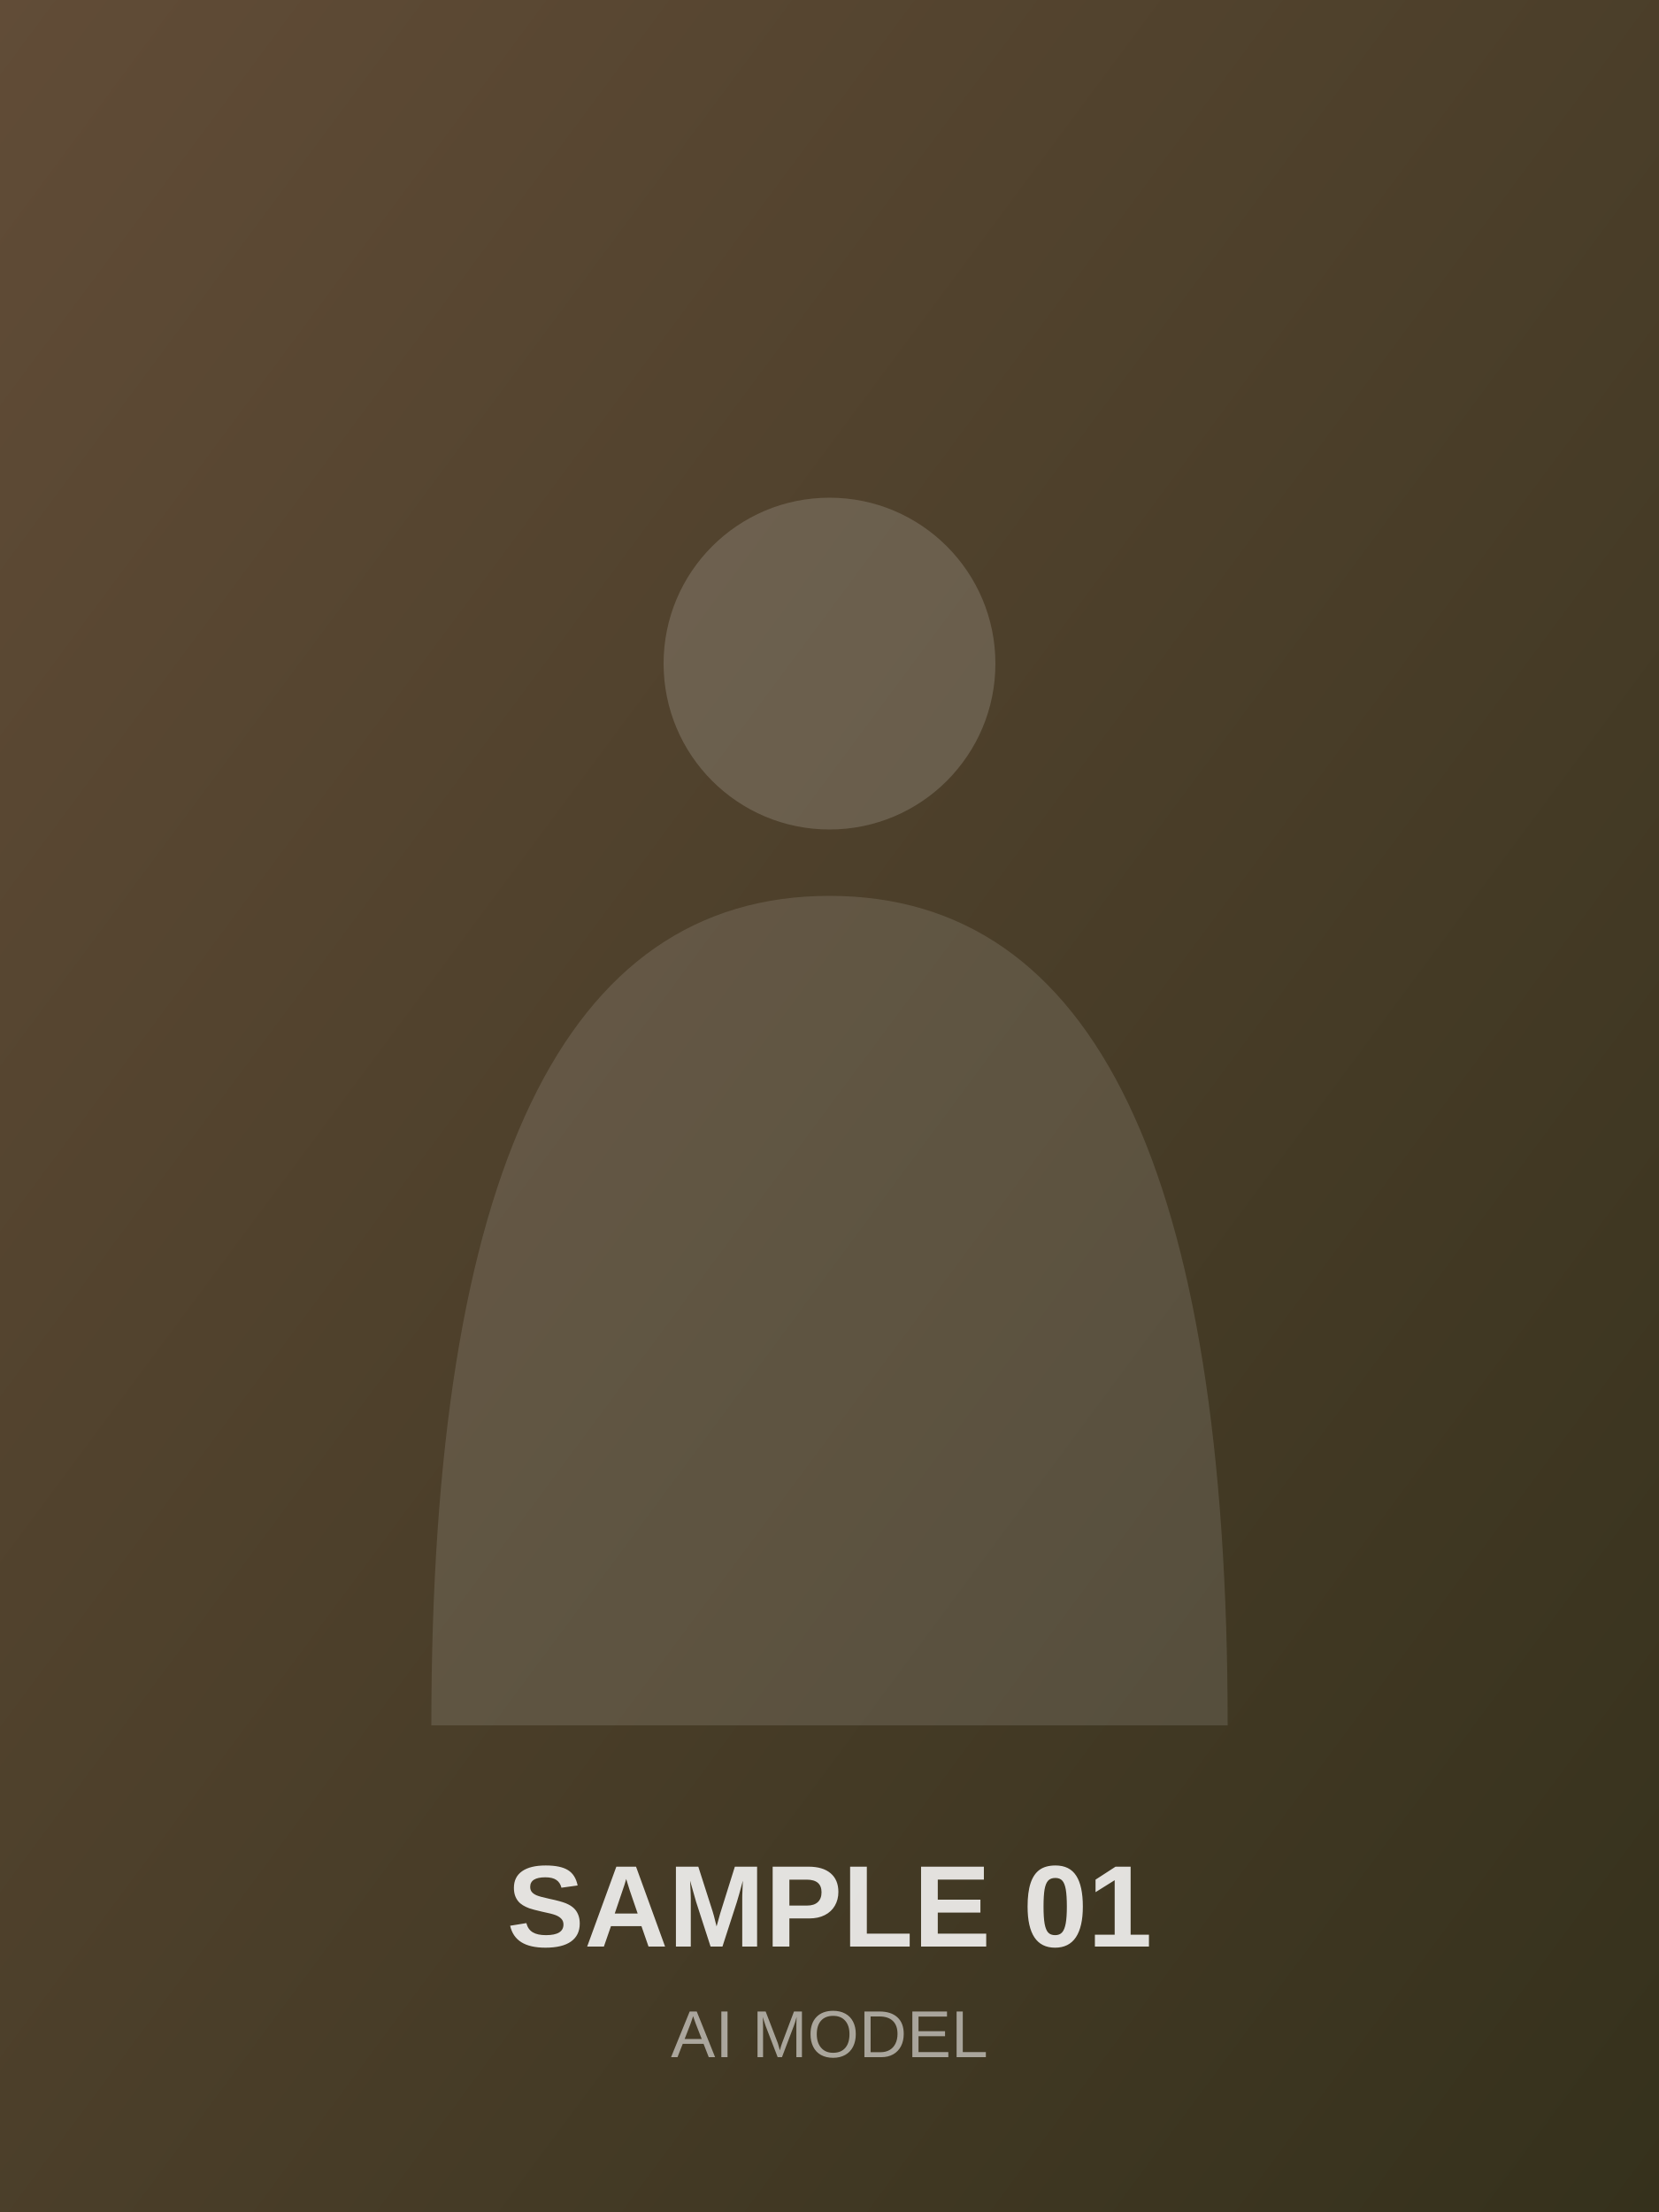
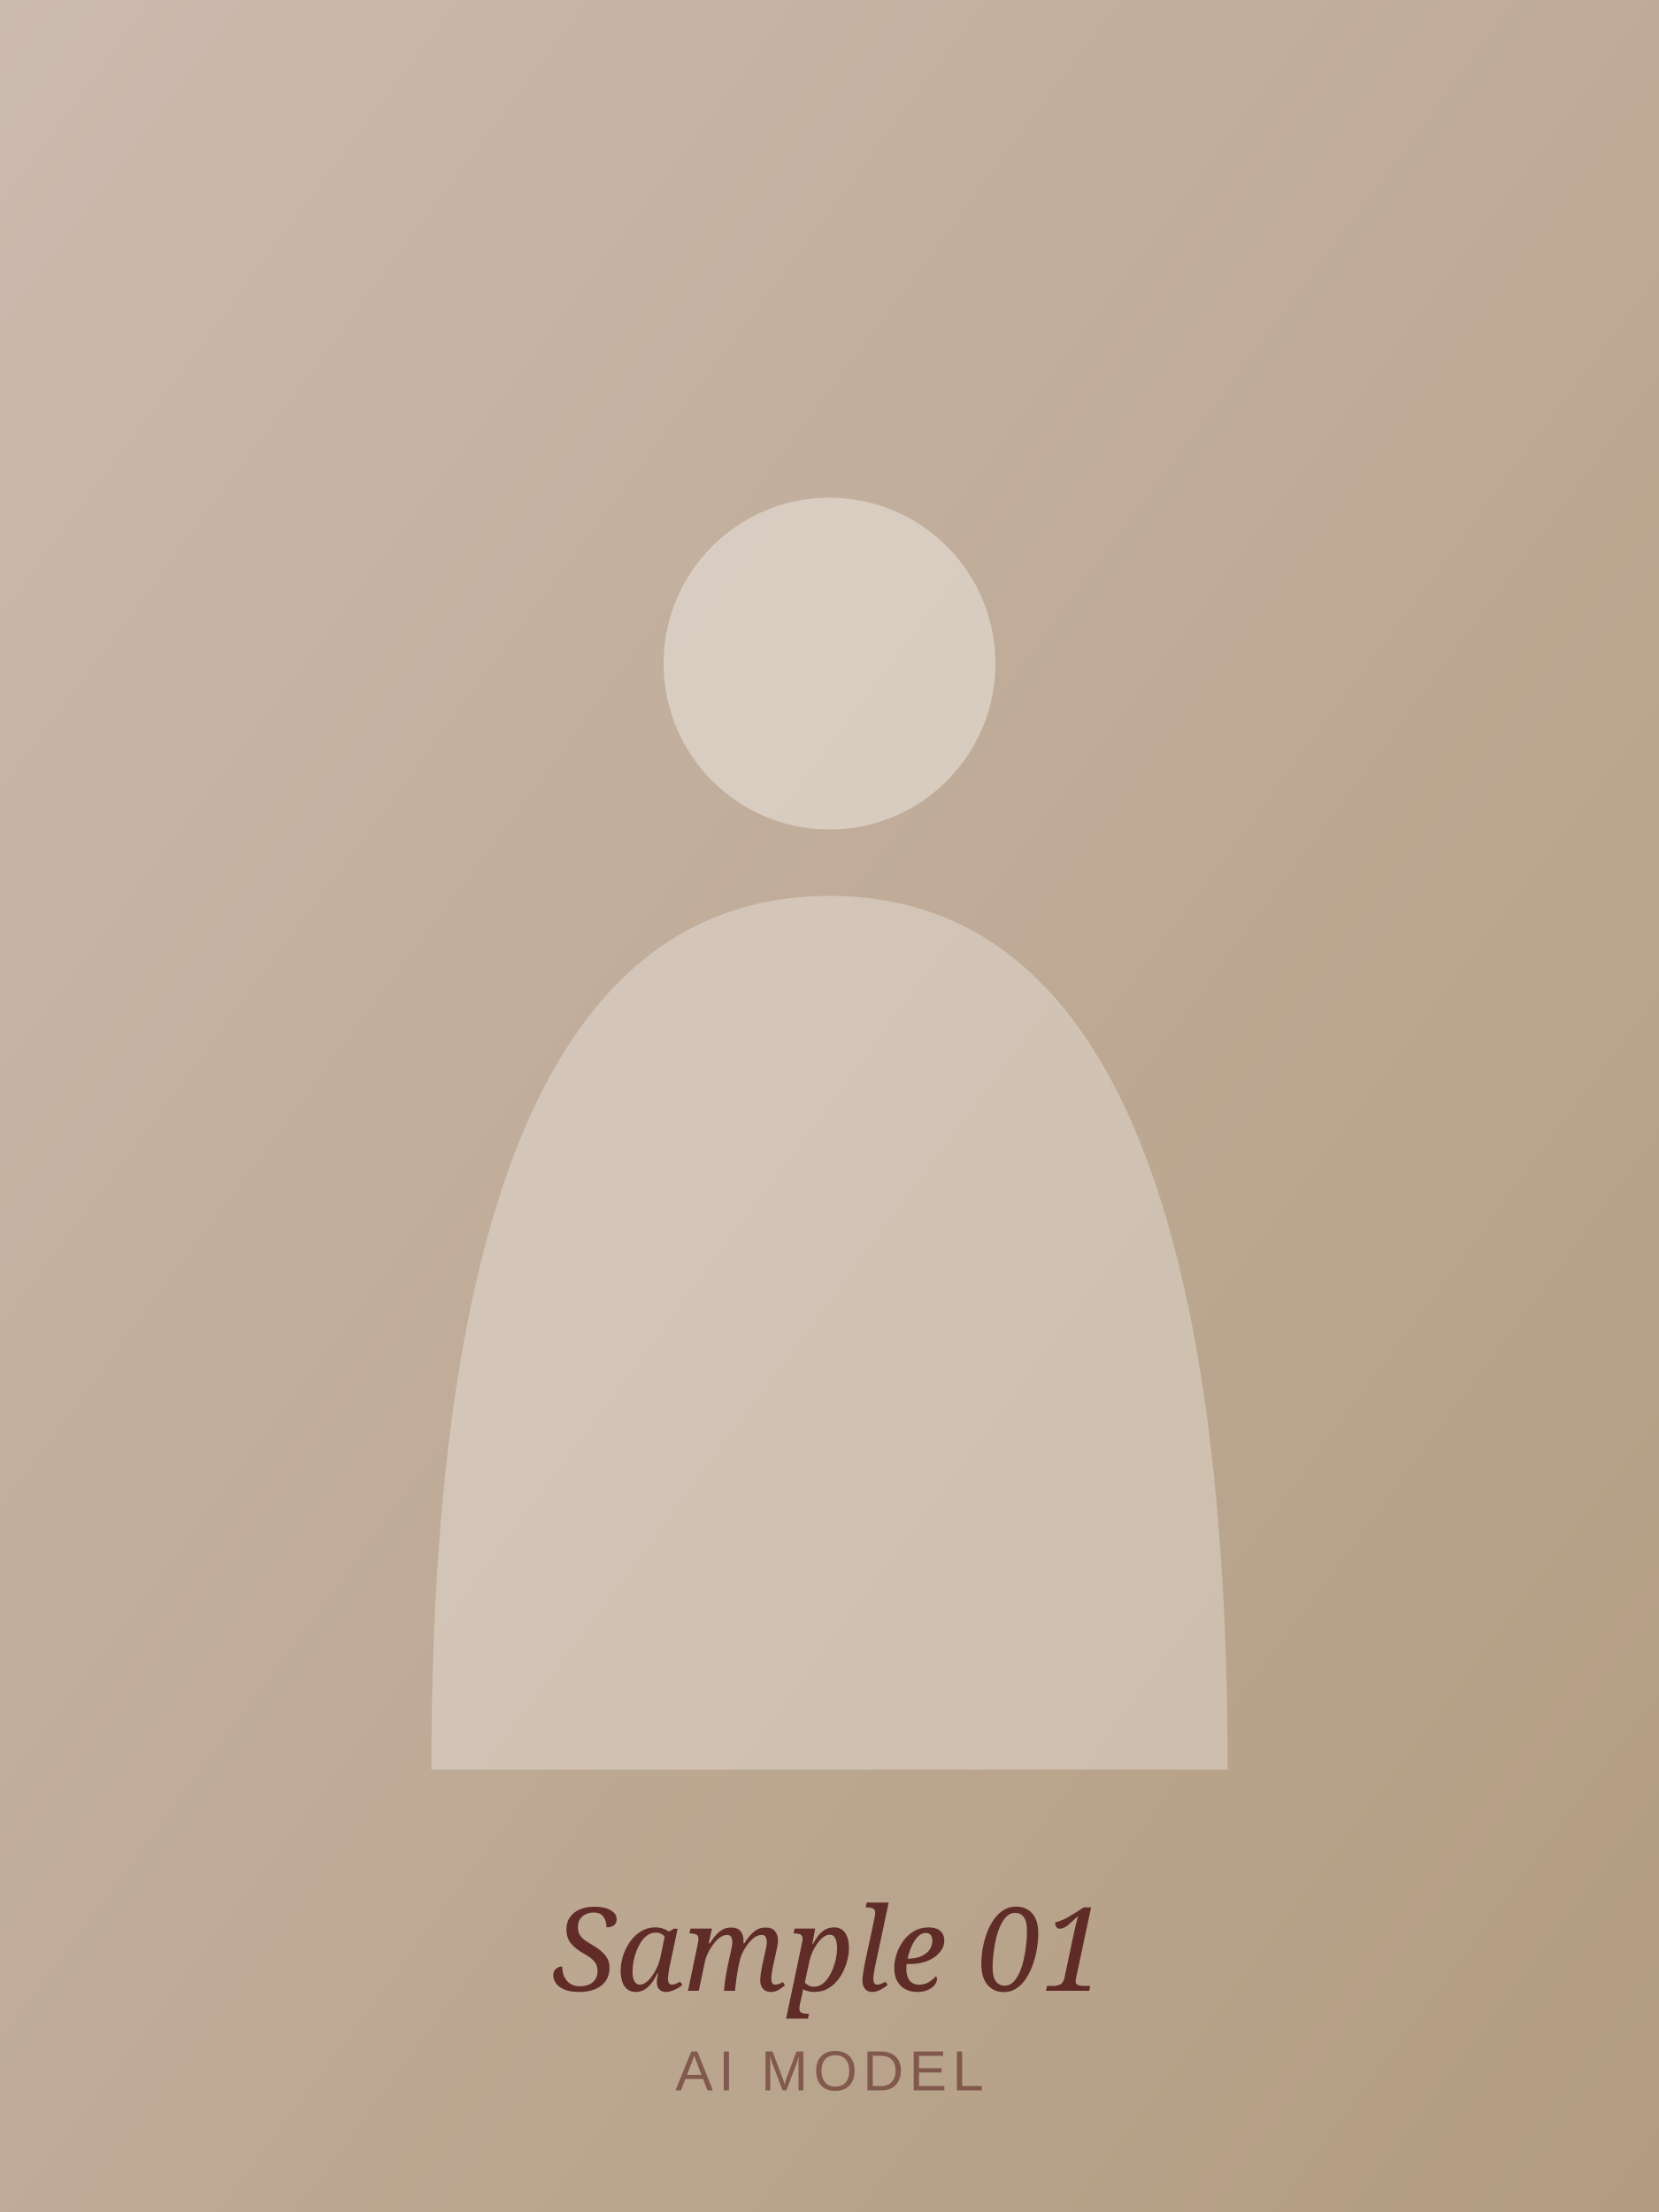
<svg xmlns="http://www.w3.org/2000/svg" viewBox="0 0 600 800" width="600" height="800">
  <defs>
    <linearGradient id="g" x1="0" y1="0" x2="1" y2="1">
-       <stop offset="0" stop-color="#614c37" />
-       <stop offset="1" stop-color="#35311c" />
+       <stop offset="0" stop-color="#cbbaae" />
+       <stop offset="1" stop-color="#b29b7f" />
    </linearGradient>
  </defs>
  <rect width="600" height="800" fill="url(#g)" />
-   <circle cx="300.0" cy="240.0" r="60.0" fill="#ffffff" fill-opacity=".16" />
-   <path d="M156.0 624.0 Q156.0 324.0 300.0 324.0 Q444.0 324.0 444.0 624.0 Z" fill="#ffffff" fill-opacity=".12" />
-   <text x="50%" y="704.0" text-anchor="middle" font-family="Arial, sans-serif" font-size="42" font-weight="700" fill="#fff" fill-opacity=".85">SAMPLE 01</text>
-   <text x="50%" y="744.0" text-anchor="middle" font-family="Arial, sans-serif" font-size="24.0" fill="#fff" fill-opacity=".55">AI MODEL</text>
+   <circle cx="300.0" cy="240.0" r="60.0" fill="#fff" fill-opacity=".38" />
+   <path d="M156.0 640.0 Q156.0 324.0 300.0 324.0 Q444.0 324.0 444.0 640.0 Z" fill="#fff" fill-opacity=".30" />
+   <text x="50%" y="720.0" text-anchor="middle" font-family="Georgia, serif" font-style="italic" font-size="42" fill="#4a0e0e" fill-opacity=".8">Sample 01</text>
+   <text x="50%" y="756.0" text-anchor="middle" font-family="Arial, sans-serif" font-size="20.4" letter-spacing="2" fill="#4a0e0e" fill-opacity=".5">AI MODEL</text>
</svg>
